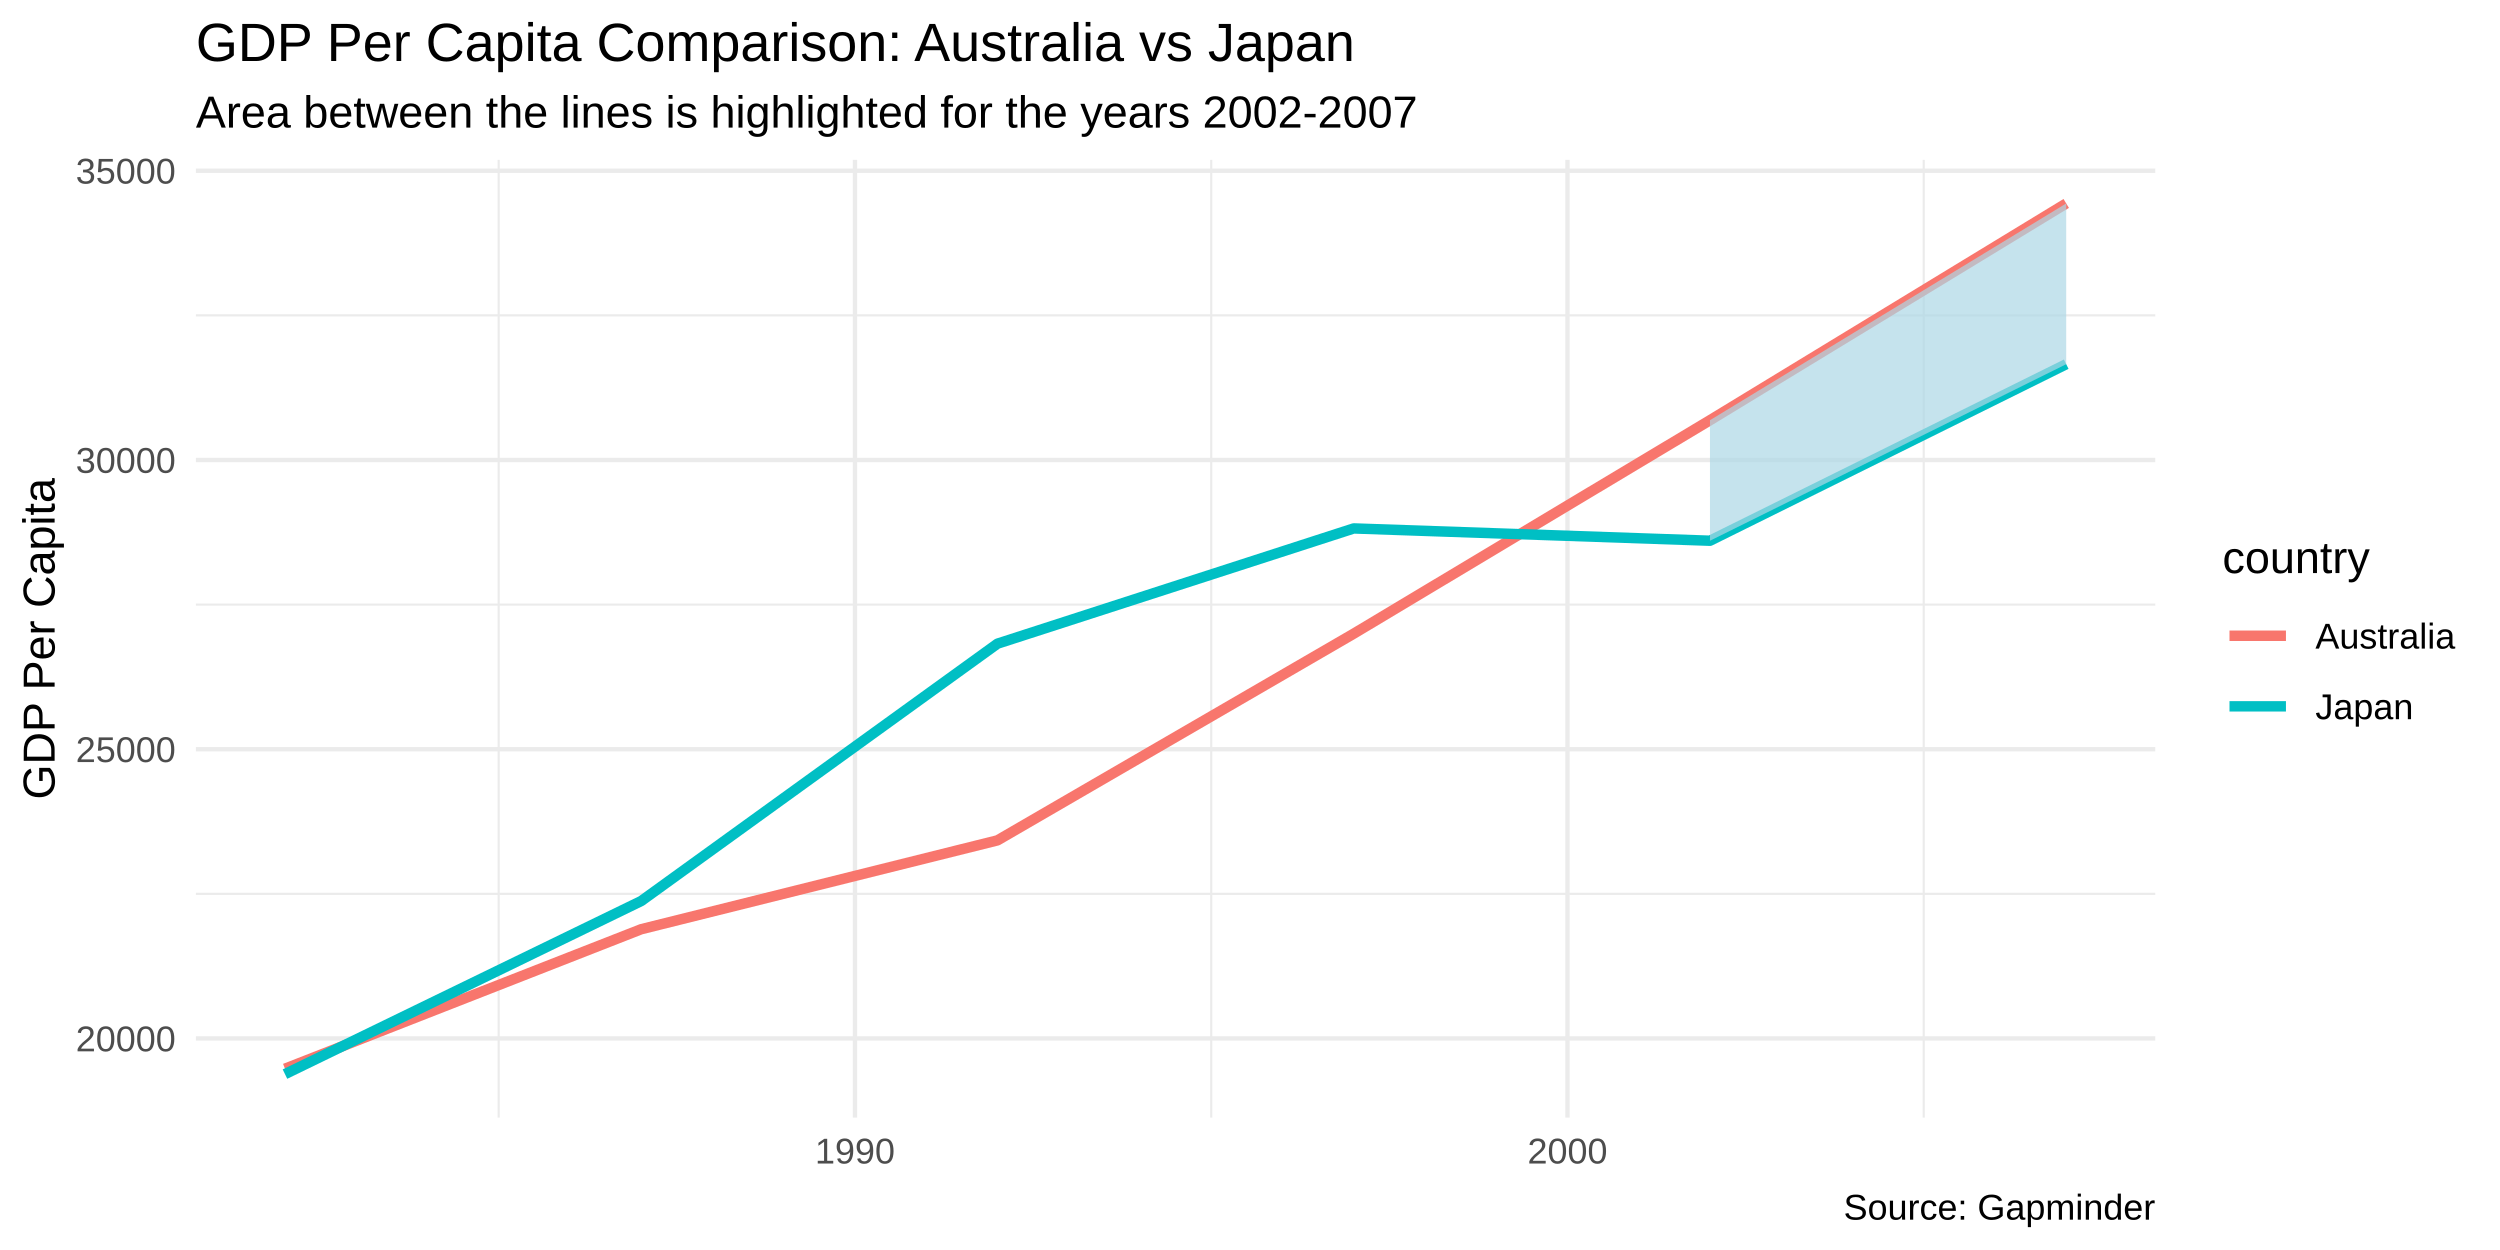
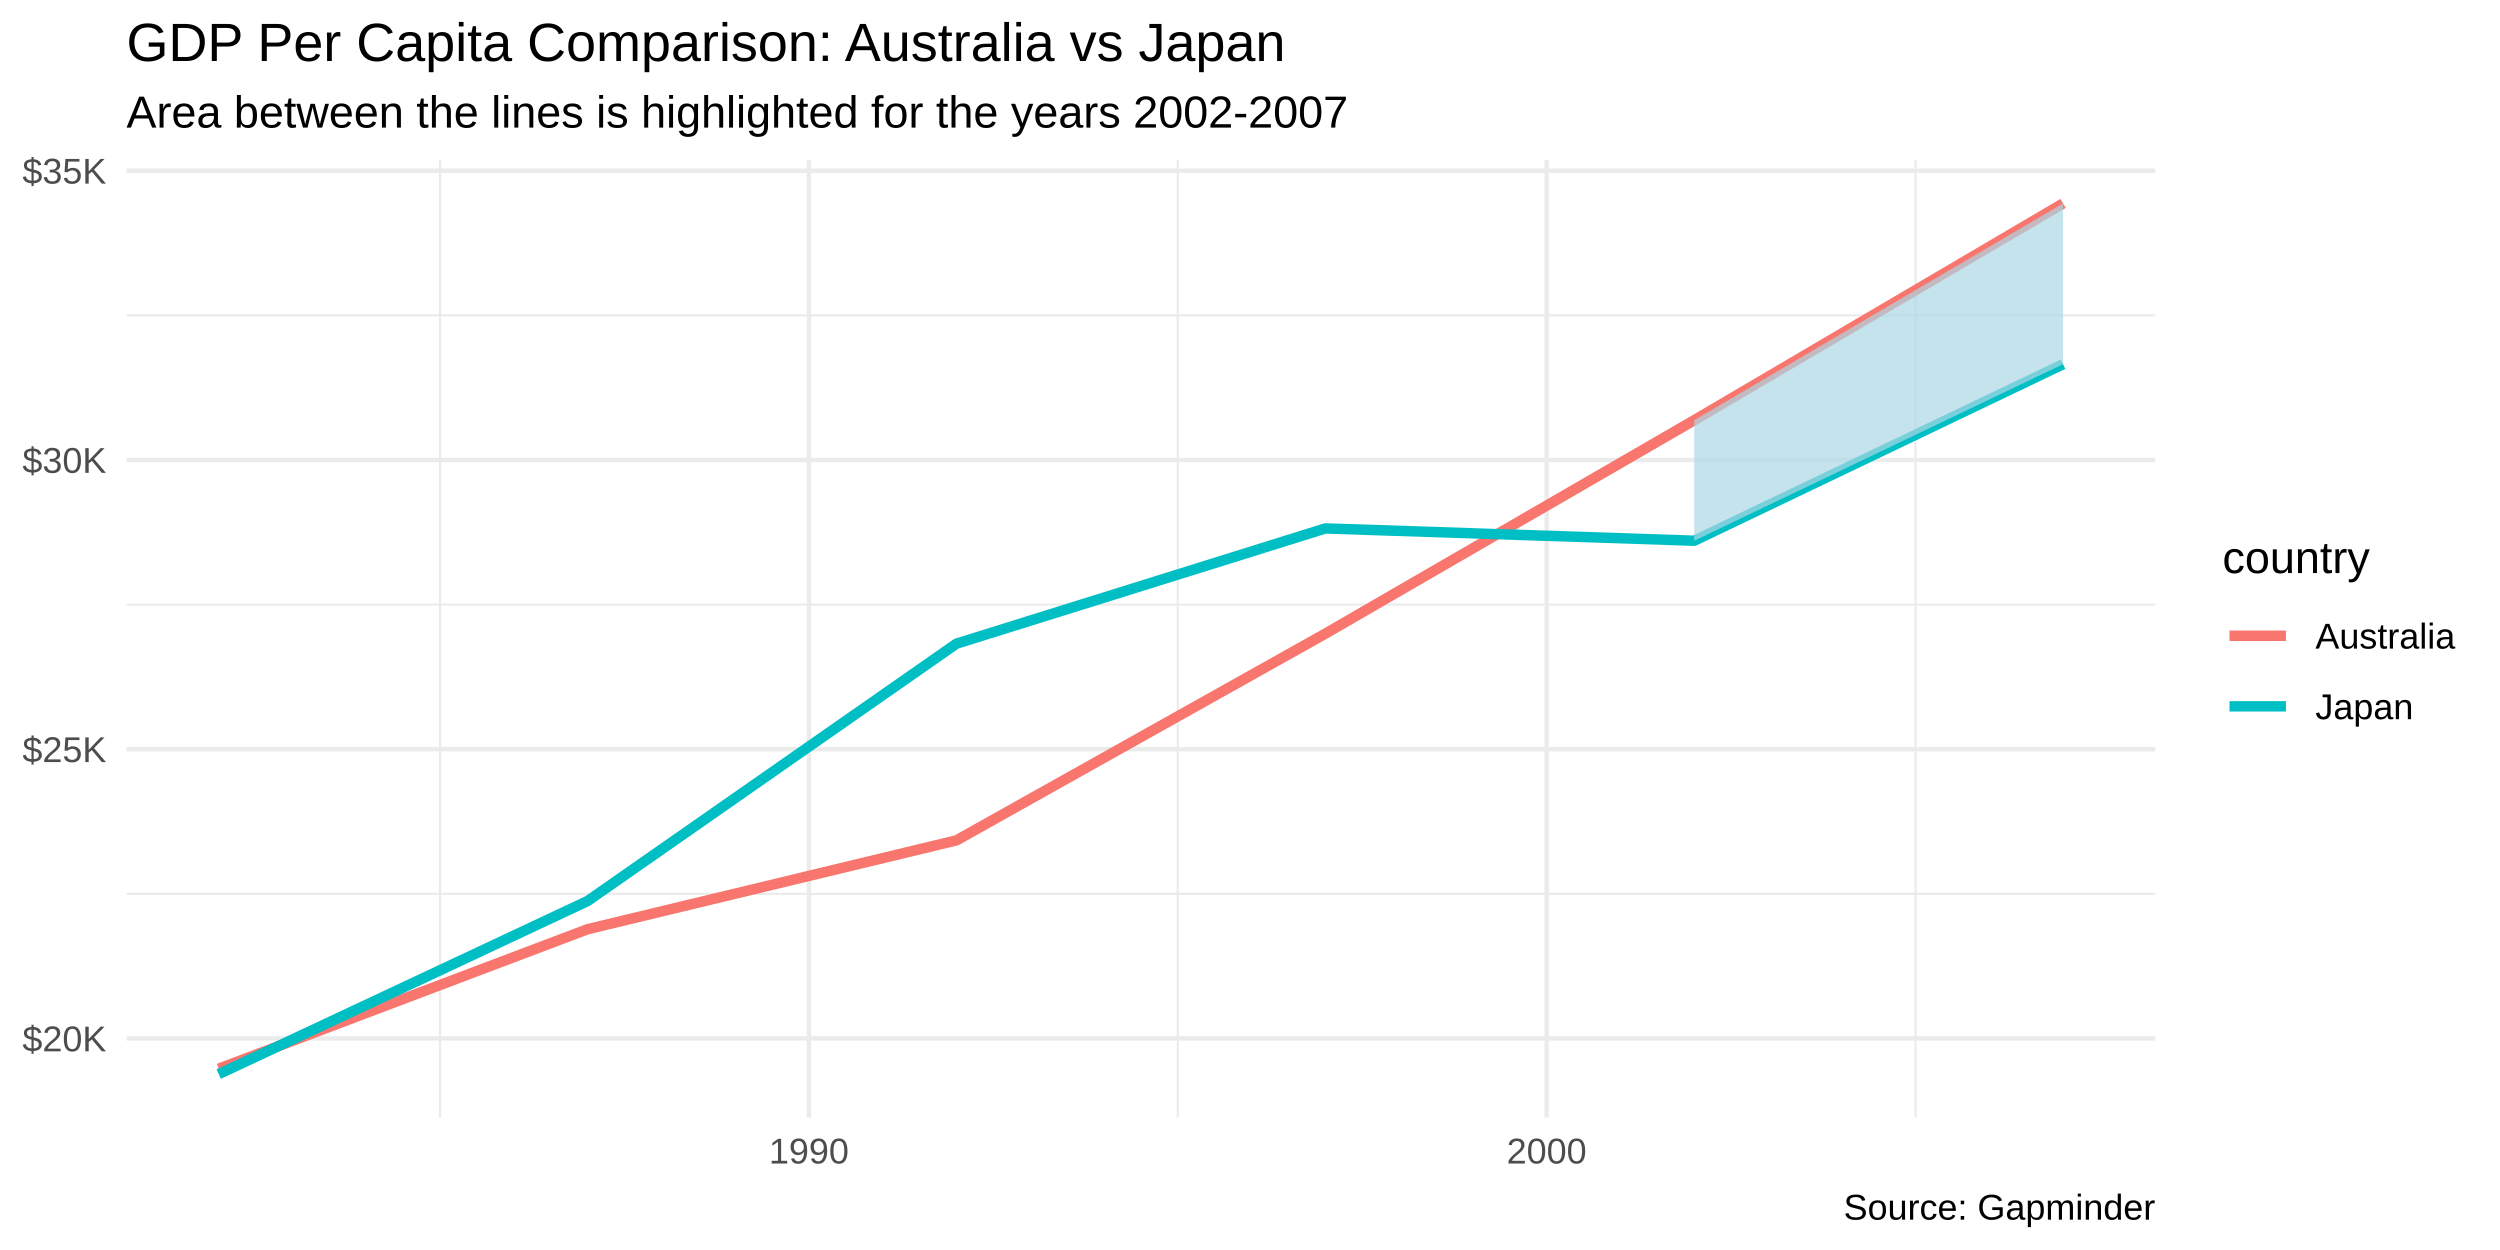
<svg xmlns="http://www.w3.org/2000/svg" class="svglite" width="612.00pt" height="306.00pt" viewBox="0 0 612.00 306.00">
  <defs>
    <style type="text/css">
    .svglite line, .svglite polyline, .svglite polygon, .svglite path, .svglite rect, .svglite circle {
      fill: none;
      stroke: #000000;
      stroke-linecap: round;
      stroke-linejoin: round;
      stroke-miterlimit: 10.00;
    }
    .svglite text {
      white-space: pre;
    }
  </style>
  </defs>
  <rect width="100%" height="100%" style="stroke: none; fill: #FFFFFF;" />
  <defs>
    <clipPath id="cpMC4wMHw2MTIuMDB8MC4wMHwzMDYuMDA=">
      <rect x="0.00" y="0.00" width="612.00" height="306.00" />
    </clipPath>
  </defs>
  <g clip-path="url(#cpMC4wMHw2MTIuMDB8MC4wMHwzMDYuMDA=)">
</g>
  <defs>
-     <clipPath id="cpNDcuOTZ8NTI3LjYxfDM5LjE0fDI3My41OQ==">
-       <rect x="47.96" y="39.14" width="479.66" height="234.45" />
+     <clipPath id="cpMzAuOTd8NTI3LjYxfDM5LjE0fDI3My41OQ==">
+       <rect x="30.97" y="39.14" width="496.65" height="234.45" />
    </clipPath>
  </defs>
-   <g clip-path="url(#cpNDcuOTZ8NTI3LjYxfDM5LjE0fDI3My41OQ==)">
-     <polyline points="47.96,218.81 527.61,218.81 " style="stroke-width: 0.53; stroke: #EBEBEB; stroke-linecap: butt;" />
-     <polyline points="47.96,148.01 527.61,148.01 " style="stroke-width: 0.53; stroke: #EBEBEB; stroke-linecap: butt;" />
-     <polyline points="47.96,77.20 527.61,77.20 " style="stroke-width: 0.53; stroke: #EBEBEB; stroke-linecap: butt;" />
-     <polyline points="122.08,273.59 122.08,39.14 " style="stroke-width: 0.53; stroke: #EBEBEB; stroke-linecap: butt;" />
-     <polyline points="296.51,273.59 296.51,39.14 " style="stroke-width: 0.53; stroke: #EBEBEB; stroke-linecap: butt;" />
-     <polyline points="470.93,273.59 470.93,39.14 " style="stroke-width: 0.53; stroke: #EBEBEB; stroke-linecap: butt;" />
-     <polyline points="47.96,254.21 527.61,254.21 " style="stroke-width: 1.07; stroke: #EBEBEB; stroke-linecap: butt;" />
-     <polyline points="47.96,183.41 527.61,183.41 " style="stroke-width: 1.07; stroke: #EBEBEB; stroke-linecap: butt;" />
-     <polyline points="47.96,112.61 527.61,112.61 " style="stroke-width: 1.07; stroke: #EBEBEB; stroke-linecap: butt;" />
-     <polyline points="47.96,41.80 527.61,41.80 " style="stroke-width: 1.07; stroke: #EBEBEB; stroke-linecap: butt;" />
-     <polyline points="209.30,273.59 209.30,39.14 " style="stroke-width: 1.07; stroke: #EBEBEB; stroke-linecap: butt;" />
-     <polyline points="383.72,273.59 383.72,39.14 " style="stroke-width: 1.07; stroke: #EBEBEB; stroke-linecap: butt;" />
-     <polyline points="69.76,261.62 156.97,227.47 244.18,205.72 331.39,155.12 418.60,102.87 505.81,49.80 " style="stroke-width: 2.56; stroke: #F8766D; stroke-linecap: butt;" />
-     <polyline points="69.76,262.94 156.97,220.57 244.18,157.57 331.39,129.36 418.60,132.37 505.81,89.15 " style="stroke-width: 2.56; stroke: #00BFC4; stroke-linecap: butt;" />
-     <polygon points="418.60,102.87 505.81,49.80 505.81,89.15 418.60,132.37 " style="stroke-width: 0.00; stroke: none; stroke-linecap: butt; fill: #ADD8E6; fill-opacity: 0.70;" />
-     <polyline points="418.60,102.87 505.81,49.80 " style="stroke-width: 1.07; stroke: none; stroke-linecap: butt;" />
-     <polyline points="505.81,89.15 418.60,132.37 " style="stroke-width: 1.07; stroke: none; stroke-linecap: butt;" />
+   <g clip-path="url(#cpMzAuOTd8NTI3LjYxfDM5LjE0fDI3My41OQ==)">
+     <polyline points="30.97,218.81 527.61,218.81 " style="stroke-width: 0.53; stroke: #EBEBEB; stroke-linecap: butt;" />
+     <polyline points="30.97,148.01 527.61,148.01 " style="stroke-width: 0.53; stroke: #EBEBEB; stroke-linecap: butt;" />
+     <polyline points="30.97,77.20 527.61,77.20 " style="stroke-width: 0.53; stroke: #EBEBEB; stroke-linecap: butt;" />
+     <polyline points="107.72,273.59 107.72,39.14 " style="stroke-width: 0.53; stroke: #EBEBEB; stroke-linecap: butt;" />
+     <polyline points="288.32,273.59 288.32,39.14 " style="stroke-width: 0.53; stroke: #EBEBEB; stroke-linecap: butt;" />
+     <polyline points="468.92,273.59 468.92,39.14 " style="stroke-width: 0.53; stroke: #EBEBEB; stroke-linecap: butt;" />
+     <polyline points="30.97,254.21 527.61,254.21 " style="stroke-width: 1.07; stroke: #EBEBEB; stroke-linecap: butt;" />
+     <polyline points="30.97,183.41 527.61,183.41 " style="stroke-width: 1.07; stroke: #EBEBEB; stroke-linecap: butt;" />
+     <polyline points="30.97,112.61 527.61,112.61 " style="stroke-width: 1.07; stroke: #EBEBEB; stroke-linecap: butt;" />
+     <polyline points="30.97,41.80 527.61,41.80 " style="stroke-width: 1.07; stroke: #EBEBEB; stroke-linecap: butt;" />
+     <polyline points="198.02,273.59 198.02,39.14 " style="stroke-width: 1.07; stroke: #EBEBEB; stroke-linecap: butt;" />
+     <polyline points="378.62,273.59 378.62,39.14 " style="stroke-width: 1.07; stroke: #EBEBEB; stroke-linecap: butt;" />
+     <polyline points="53.54,261.62 143.84,227.47 234.14,205.72 324.44,155.12 414.74,102.87 505.04,49.80 " style="stroke-width: 2.56; stroke: #F8766D; stroke-linecap: butt;" />
+     <polyline points="53.54,262.94 143.84,220.57 234.14,157.57 324.44,129.36 414.74,132.37 505.04,89.15 " style="stroke-width: 2.56; stroke: #00BFC4; stroke-linecap: butt;" />
+     <polygon points="414.74,102.87 505.04,49.80 505.04,89.15 414.74,132.37 " style="stroke-width: 0.00; stroke: none; stroke-linecap: butt; fill: #ADD8E6; fill-opacity: 0.70;" />
+     <polyline points="414.74,102.87 505.04,49.80 " style="stroke-width: 1.07; stroke: none; stroke-linecap: butt;" />
+     <polyline points="505.04,89.15 414.74,132.37 " style="stroke-width: 1.07; stroke: none; stroke-linecap: butt;" />
  </g>
  <g clip-path="url(#cpMC4wMHw2MTIuMDB8MC4wMHwzMDYuMDA=)">
-     <text x="43.02" y="257.37" text-anchor="end" style="font-size: 8.80px;fill: #4D4D4D; font-family: &quot;Arial&quot;;" textLength="24.48px" lengthAdjust="spacingAndGlyphs">20000</text>
-     <text x="43.02" y="186.56" text-anchor="end" style="font-size: 8.80px;fill: #4D4D4D; font-family: &quot;Arial&quot;;" textLength="24.48px" lengthAdjust="spacingAndGlyphs">25000</text>
-     <text x="43.02" y="115.76" text-anchor="end" style="font-size: 8.80px;fill: #4D4D4D; font-family: &quot;Arial&quot;;" textLength="24.48px" lengthAdjust="spacingAndGlyphs">30000</text>
-     <text x="43.02" y="44.95" text-anchor="end" style="font-size: 8.80px;fill: #4D4D4D; font-family: &quot;Arial&quot;;" textLength="24.48px" lengthAdjust="spacingAndGlyphs">35000</text>
-     <text x="209.30" y="284.83" text-anchor="middle" style="font-size: 8.80px;fill: #4D4D4D; font-family: &quot;Arial&quot;;" textLength="19.58px" lengthAdjust="spacingAndGlyphs">1990</text>
-     <text x="383.72" y="284.83" text-anchor="middle" style="font-size: 8.80px;fill: #4D4D4D; font-family: &quot;Arial&quot;;" textLength="19.58px" lengthAdjust="spacingAndGlyphs">2000</text>
-     <text transform="translate(13.37,156.37) rotate(-90)" text-anchor="middle" style="font-size: 11.00px; font-family: &quot;Arial&quot;;" textLength="78.85px" lengthAdjust="spacingAndGlyphs">GDP Per Capita</text>
+     <text x="26.04" y="257.37" text-anchor="end" style="font-size: 8.80px;fill: #4D4D4D; font-family: &quot;Arial&quot;;" textLength="20.56px" lengthAdjust="spacingAndGlyphs">$20K</text>
+     <text x="26.04" y="186.56" text-anchor="end" style="font-size: 8.80px;fill: #4D4D4D; font-family: &quot;Arial&quot;;" textLength="20.56px" lengthAdjust="spacingAndGlyphs">$25K</text>
+     <text x="26.04" y="115.76" text-anchor="end" style="font-size: 8.80px;fill: #4D4D4D; font-family: &quot;Arial&quot;;" textLength="20.56px" lengthAdjust="spacingAndGlyphs">$30K</text>
+     <text x="26.04" y="44.95" text-anchor="end" style="font-size: 8.80px;fill: #4D4D4D; font-family: &quot;Arial&quot;;" textLength="20.56px" lengthAdjust="spacingAndGlyphs">$35K</text>
+     <text x="198.02" y="284.83" text-anchor="middle" style="font-size: 8.80px;fill: #4D4D4D; font-family: &quot;Arial&quot;;" textLength="19.58px" lengthAdjust="spacingAndGlyphs">1990</text>
+     <text x="378.62" y="284.83" text-anchor="middle" style="font-size: 8.80px;fill: #4D4D4D; font-family: &quot;Arial&quot;;" textLength="19.58px" lengthAdjust="spacingAndGlyphs">2000</text>
    <text x="544.05" y="140.29" style="font-size: 11.00px; font-family: &quot;Arial&quot;;" textLength="36.08px" lengthAdjust="spacingAndGlyphs">country</text>
    <line x1="545.78" y1="155.63" x2="559.60" y2="155.63" style="stroke-width: 2.56; stroke: #F8766D; stroke-linecap: butt;" />
    <line x1="545.78" y1="172.91" x2="559.60" y2="172.91" style="stroke-width: 2.56; stroke: #00BFC4; stroke-linecap: butt;" />
    <text x="566.81" y="158.78" style="font-size: 8.80px; font-family: &quot;Arial&quot;;" textLength="34.23px" lengthAdjust="spacingAndGlyphs">Australia</text>
    <text x="566.81" y="176.06" style="font-size: 8.80px; font-family: &quot;Arial&quot;;" textLength="23.98px" lengthAdjust="spacingAndGlyphs">Japan</text>
-     <text x="47.96" y="31.23" style="font-size: 11.00px; font-family: &quot;Arial&quot;;" textLength="299.04px" lengthAdjust="spacingAndGlyphs">Area between the lines is highlighted for the years 2002-2007</text>
-     <text x="47.96" y="14.94" style="font-size: 13.20px; font-family: &quot;Arial&quot;;" textLength="284.46px" lengthAdjust="spacingAndGlyphs">GDP Per Capita Comparison: Australia vs Japan</text>
+     <text x="30.97" y="31.23" style="font-size: 11.00px; font-family: &quot;Arial&quot;;" textLength="299.04px" lengthAdjust="spacingAndGlyphs">Area between the lines is highlighted for the years 2002-2007</text>
+     <text x="30.97" y="14.94" style="font-size: 13.20px; font-family: &quot;Arial&quot;;" textLength="284.46px" lengthAdjust="spacingAndGlyphs">GDP Per Capita Comparison: Australia vs Japan</text>
    <text x="527.61" y="298.57" text-anchor="end" style="font-size: 8.80px; font-family: &quot;Arial&quot;;" textLength="76.30px" lengthAdjust="spacingAndGlyphs">Source: Gapminder</text>
  </g>
</svg>
